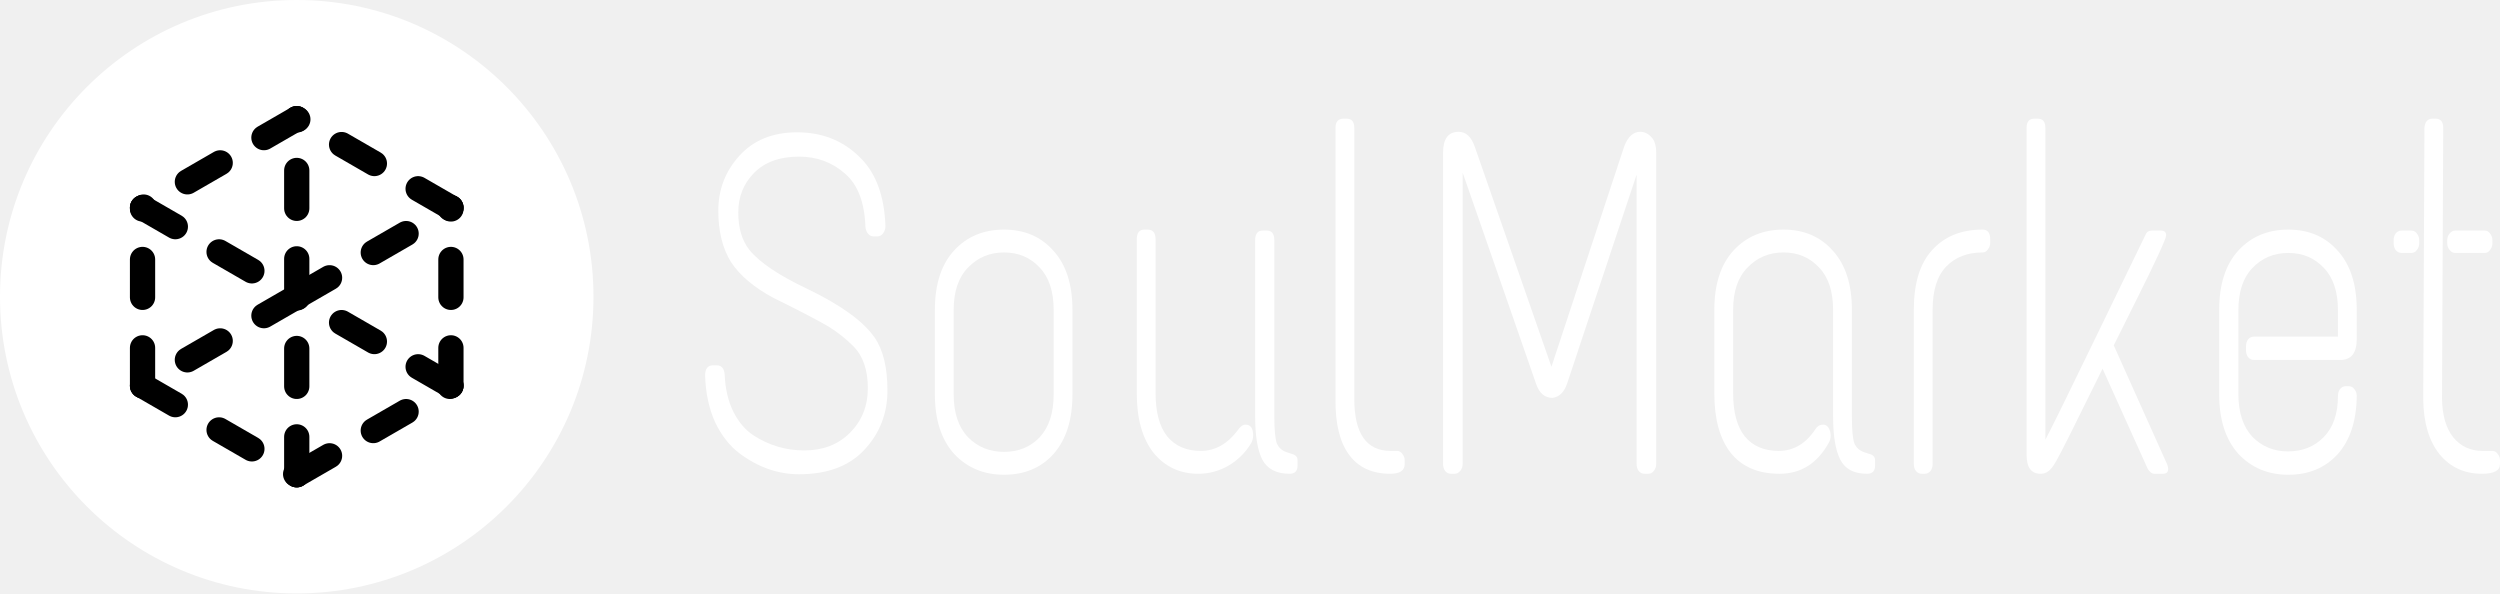
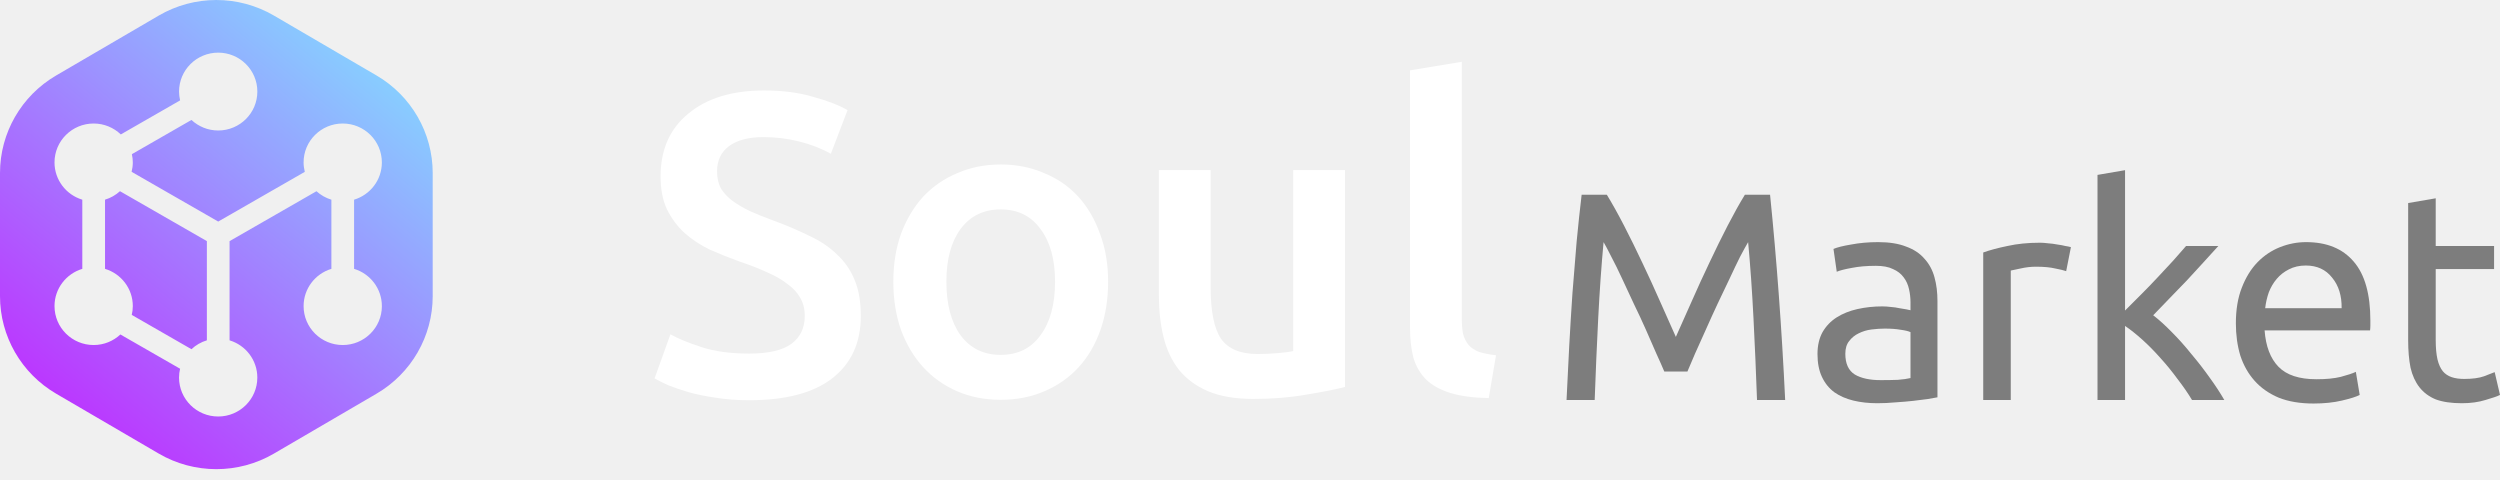
- <svg xmlns="http://www.w3.org/2000/svg" width="198" height="47" viewBox="0 0 198 47" fill="none">
-   <g clip-path="url(#clip0_1181_162)">
-     <path d="M23.502 47C36.481 47 47.003 36.479 47.003 23.5C47.003 10.521 36.481 0 23.502 0C10.522 0 0 10.521 0 23.5C0 36.479 10.522 47 23.502 47Z" fill="white" />
-     <path d="M11.289 30.55L23.501 37.6" stroke="black" stroke-width="2" stroke-linecap="round" stroke-dasharray="3 4" />
-     <path d="M23.502 37.6L35.714 30.55" stroke="black" stroke-width="2" stroke-linecap="round" stroke-dasharray="3 4" />
-     <path d="M35.714 30.55L23.502 23.5" stroke="black" stroke-width="2" stroke-linecap="round" stroke-dasharray="3 4" />
-     <path d="M23.501 23.5L11.289 30.55" stroke="black" stroke-width="2" stroke-linecap="round" stroke-dasharray="3 4" />
-     <path d="M11.289 30.55V16.45" stroke="black" stroke-width="2" stroke-linecap="round" stroke-dasharray="3 4" />
-     <path d="M23.502 37.6V23.5" stroke="black" stroke-width="2" stroke-linecap="round" stroke-dasharray="3 4" />
-     <path d="M23.502 23.5V9.4" stroke="black" stroke-width="2" stroke-linecap="round" stroke-dasharray="3 4" />
-     <path d="M35.713 30.55V16.45" stroke="black" stroke-width="2" stroke-linecap="round" stroke-dasharray="3 4" />
-     <path d="M11.289 16.45L23.501 23.5" stroke="black" stroke-width="2" stroke-linecap="round" stroke-dasharray="3 4" />
-     <path d="M23.502 23.5L35.714 16.45" stroke="black" stroke-width="2" stroke-linecap="round" stroke-dasharray="3 4" />
-     <path d="M35.714 16.45L23.502 9.4" stroke="black" stroke-width="2" stroke-linecap="round" stroke-dasharray="3 4" />
-     <path d="M23.501 9.4L11.289 16.45" stroke="black" stroke-width="2" stroke-linecap="round" stroke-dasharray="3 4" />
-     <path d="M192.648 9.4H192.902C193.303 9.4 193.503 9.644 193.503 10.132L193.408 31.59C193.429 32.9 193.725 33.914 194.295 34.634C194.886 35.353 195.657 35.712 196.607 35.712H197.399C197.567 35.712 197.705 35.789 197.811 35.943C197.937 36.097 198 36.264 198 36.444V36.752C198 37.266 197.525 37.523 196.575 37.523C195.182 37.523 194.063 37.009 193.218 35.982C192.373 34.929 191.941 33.478 191.92 31.629L192.015 10.132C192.057 9.644 192.268 9.4 192.648 9.4ZM190.21 18.261H190.97C191.16 18.261 191.308 18.338 191.413 18.492C191.54 18.646 191.603 18.826 191.603 19.031V19.262C191.603 19.468 191.54 19.648 191.413 19.802C191.308 19.956 191.16 20.033 190.97 20.033H190.21C190.02 20.033 189.861 19.956 189.735 19.802C189.629 19.648 189.576 19.468 189.576 19.262V19.031C189.576 18.826 189.629 18.646 189.735 18.492C189.861 18.338 190.02 18.261 190.21 18.261ZM194.453 18.261H196.797C196.966 18.261 197.103 18.338 197.208 18.492C197.335 18.646 197.399 18.826 197.399 19.031V19.262C197.399 19.468 197.335 19.648 197.208 19.802C197.103 19.956 196.966 20.033 196.797 20.033H194.453C194.284 20.033 194.137 19.956 194.01 19.802C193.883 19.648 193.82 19.468 193.82 19.262V19.031C193.82 18.826 193.883 18.646 194.01 18.492C194.137 18.338 194.284 18.261 194.453 18.261Z" fill="white" />
-     <path d="M175.76 24.54C175.76 22.511 176.267 20.945 177.28 19.84C178.294 18.736 179.613 18.184 181.239 18.184C182.864 18.184 184.173 18.749 185.166 19.879C186.158 20.983 186.654 22.537 186.654 24.54V26.852C186.654 27.956 186.221 28.508 185.356 28.508H178.515C178.325 28.508 178.167 28.431 178.04 28.277C177.935 28.123 177.882 27.943 177.882 27.738V27.43C177.882 27.224 177.935 27.044 178.04 26.89C178.167 26.736 178.325 26.659 178.515 26.659H185.166V24.579C185.166 23.115 184.796 21.997 184.058 21.227C183.318 20.431 182.379 20.033 181.239 20.033C180.099 20.033 179.149 20.431 178.388 21.227C177.65 21.997 177.28 23.115 177.28 24.579V31.205C177.28 32.669 177.65 33.799 178.388 34.595C179.149 35.366 180.088 35.751 181.207 35.751C182.347 35.751 183.287 35.379 184.026 34.634C184.786 33.863 185.166 32.772 185.166 31.359C185.166 31.154 185.219 30.974 185.324 30.82C185.451 30.666 185.599 30.588 185.767 30.588H186.021C186.211 30.588 186.359 30.666 186.464 30.82C186.591 30.974 186.654 31.154 186.654 31.359C186.633 33.337 186.126 34.878 185.134 35.982C184.142 37.061 182.843 37.6 181.239 37.6C179.634 37.6 178.314 37.048 177.28 35.944C176.267 34.813 175.76 33.247 175.76 31.244V24.54Z" fill="white" />
-     <path d="M161.108 9.4H161.392C161.794 9.4 161.994 9.644 161.994 10.132V34.826C162.459 33.953 163.841 31.141 166.143 26.389C168.444 21.638 169.721 19.005 169.975 18.492C170.059 18.338 170.217 18.261 170.45 18.261H171.147C171.421 18.261 171.558 18.389 171.558 18.646C171.558 18.903 170.777 20.598 169.215 23.731L167.409 27.352L171.558 36.598C171.664 36.804 171.717 36.984 171.717 37.138C171.717 37.395 171.579 37.523 171.305 37.523H170.608C170.439 37.523 170.27 37.395 170.102 37.138L166.523 29.202C164.327 33.67 163.103 36.11 162.849 36.521C162.617 36.932 162.406 37.202 162.216 37.33C162.047 37.459 161.846 37.523 161.614 37.523C160.875 37.523 160.506 37.022 160.506 36.02V10.132C160.506 9.644 160.706 9.4 161.108 9.4Z" fill="white" />
-     <path d="M157.022 18.184C157.423 18.184 157.624 18.44 157.624 18.954V19.224C157.624 19.429 157.56 19.609 157.433 19.763C157.328 19.917 157.19 19.994 157.022 19.994C155.818 19.994 154.857 20.367 154.139 21.111C153.422 21.856 153.063 22.999 153.063 24.54V36.752C153.063 36.984 153 37.176 152.873 37.33C152.746 37.459 152.598 37.523 152.43 37.523H152.208C152.039 37.523 151.891 37.459 151.765 37.33C151.638 37.176 151.574 36.984 151.574 36.752V24.54C151.574 22.434 152.06 20.855 153.031 19.802C154.003 18.723 155.333 18.184 157.022 18.184Z" fill="white" />
-     <path d="M135.775 24.54C135.775 22.511 136.282 20.945 137.295 19.84C138.309 18.736 139.628 18.184 141.254 18.184C142.88 18.184 144.189 18.749 145.181 19.879C146.174 20.983 146.67 22.537 146.67 24.54V33.016C146.67 34.017 146.733 34.711 146.859 35.096C147.007 35.456 147.282 35.7 147.683 35.828L148.031 35.944C148.348 36.021 148.506 36.188 148.506 36.444V36.868C148.506 37.305 148.295 37.523 147.873 37.523C146.838 37.523 146.131 37.151 145.751 36.406C145.371 35.661 145.181 34.518 145.181 32.977V24.54C145.181 23.076 144.812 21.959 144.073 21.189C143.333 20.392 142.394 19.994 141.254 19.994C140.114 19.994 139.164 20.392 138.404 21.189C137.644 21.959 137.264 23.076 137.264 24.54V31.128C137.264 32.643 137.57 33.786 138.182 34.557C138.815 35.327 139.713 35.712 140.874 35.712C142.056 35.712 143.027 35.135 143.788 33.979C143.935 33.748 144.136 33.632 144.389 33.632C144.664 33.632 144.854 33.825 144.959 34.21C145.023 34.518 144.991 34.788 144.865 35.019C143.956 36.688 142.647 37.523 140.937 37.523C139.248 37.523 137.96 36.971 137.074 35.867C136.208 34.762 135.775 33.195 135.775 31.166V24.54Z" fill="white" />
-     <path d="M129.904 10.44C130.242 10.44 130.538 10.581 130.791 10.864C131.044 11.121 131.171 11.532 131.171 12.097V36.753C131.171 36.958 131.108 37.138 130.981 37.292C130.875 37.446 130.727 37.523 130.538 37.523H130.253C130.062 37.523 129.904 37.446 129.777 37.292C129.672 37.138 129.619 36.958 129.619 36.753V13.83L124.109 30.396C123.877 31.064 123.497 31.436 122.968 31.513C122.356 31.513 121.924 31.154 121.67 30.434L115.843 13.676V36.753C115.843 36.958 115.78 37.138 115.653 37.292C115.527 37.446 115.379 37.523 115.21 37.523H114.893C114.724 37.523 114.577 37.446 114.45 37.292C114.344 37.138 114.291 36.958 114.291 36.753V12.097C114.291 10.992 114.703 10.44 115.527 10.44C116.097 10.44 116.518 10.825 116.793 11.596L122.874 29.048L128.637 11.596C128.933 10.825 129.355 10.44 129.904 10.44Z" fill="white" />
-     <path d="M106.406 9.4H106.659C107.06 9.4 107.261 9.644 107.261 10.132V31.59C107.261 34.338 108.221 35.712 110.142 35.712H110.65C110.818 35.712 110.956 35.789 111.061 35.943C111.188 36.097 111.251 36.264 111.251 36.444V36.752C111.251 37.266 110.871 37.523 110.111 37.523C108.675 37.523 107.588 37.022 106.849 36.02C106.11 35.019 105.751 33.555 105.772 31.629V10.132C105.772 9.644 105.983 9.4 106.406 9.4Z" fill="white" />
-     <path d="M90.635 18.184H90.889C91.311 18.184 91.522 18.44 91.522 18.954V31.128C91.522 32.643 91.828 33.786 92.44 34.557C93.074 35.327 93.96 35.712 95.101 35.712C96.24 35.712 97.222 35.16 98.045 34.056C98.236 33.773 98.436 33.632 98.648 33.632C99.048 33.632 99.249 33.915 99.249 34.48C99.249 34.711 99.196 34.916 99.091 35.096C98.668 35.815 98.077 36.406 97.317 36.868C96.557 37.305 95.755 37.523 94.91 37.523C93.454 37.523 92.271 36.971 91.363 35.867C90.477 34.736 90.033 33.17 90.033 31.166V18.954C90.033 18.44 90.234 18.184 90.635 18.184ZM100.009 18.261H100.326C100.727 18.261 100.927 18.517 100.927 19.031V33.016C100.927 34.017 100.991 34.711 101.118 35.096C101.265 35.456 101.54 35.7 101.941 35.828L102.289 35.944C102.606 36.021 102.765 36.188 102.765 36.444V36.868C102.765 37.305 102.553 37.523 102.131 37.523C101.097 37.523 100.379 37.151 99.977 36.406C99.598 35.661 99.407 34.518 99.407 32.977V19.031C99.407 18.517 99.608 18.261 100.009 18.261Z" fill="white" />
-     <path d="M74.043 24.54C74.043 22.511 74.55 20.945 75.564 19.84C76.577 18.736 77.897 18.184 79.522 18.184C81.147 18.184 82.457 18.749 83.449 19.879C84.441 20.983 84.938 22.537 84.938 24.54V31.244C84.938 33.247 84.441 34.813 83.449 35.944C82.457 37.048 81.147 37.6 79.522 37.6C77.917 37.6 76.598 37.048 75.564 35.944C74.55 34.813 74.043 33.247 74.043 31.244V24.54ZM83.449 24.54C83.449 23.076 83.079 21.959 82.341 21.189C81.602 20.392 80.662 19.994 79.522 19.994C78.382 19.994 77.432 20.392 76.672 21.189C75.912 21.959 75.532 23.076 75.532 24.54V31.244C75.532 32.707 75.912 33.837 76.672 34.634C77.432 35.404 78.382 35.789 79.522 35.789C80.662 35.789 81.602 35.404 82.341 34.634C83.079 33.837 83.449 32.707 83.449 31.244V24.54Z" fill="white" />
-     <path d="M56.889 16.681C56.889 15.012 57.448 13.56 58.567 12.328C59.686 11.095 61.206 10.479 63.127 10.479C65.07 10.479 66.696 11.108 68.005 12.366C69.335 13.599 70.042 15.448 70.127 17.914C70.127 18.119 70.063 18.312 69.936 18.492C69.81 18.646 69.662 18.723 69.493 18.723H69.176C69.029 18.723 68.891 18.659 68.765 18.53C68.638 18.376 68.564 18.196 68.543 17.991C68.48 16.039 67.941 14.626 66.928 13.753C65.915 12.854 64.7 12.405 63.286 12.405C61.766 12.405 60.584 12.829 59.739 13.676C58.894 14.524 58.472 15.577 58.472 16.835C58.472 18.068 58.768 19.057 59.359 19.802C60.182 20.803 61.713 21.831 63.951 22.884C66.611 24.168 68.385 25.452 69.271 26.736C69.947 27.712 70.285 29.112 70.285 30.935C70.285 32.759 69.673 34.325 68.448 35.635C67.244 36.919 65.524 37.561 63.286 37.561C61.618 37.561 60.045 37.009 58.567 35.905C57.786 35.314 57.142 34.492 56.636 33.439C56.15 32.361 55.886 31.128 55.844 29.741C55.844 29.202 56.055 28.932 56.477 28.932H56.762C57.142 28.932 57.353 29.176 57.396 29.664C57.438 30.794 57.67 31.783 58.092 32.63C58.514 33.452 59.042 34.069 59.676 34.48C60.9 35.276 62.241 35.674 63.697 35.674C65.176 35.674 66.379 35.211 67.308 34.287C68.258 33.337 68.733 32.155 68.733 30.743C68.733 29.304 68.353 28.2 67.593 27.429C66.981 26.813 66.316 26.287 65.598 25.85C64.669 25.311 63.212 24.553 61.227 23.577C59.708 22.755 58.599 21.818 57.902 20.765C57.227 19.686 56.889 18.325 56.889 16.681Z" fill="white" />
+ <svg xmlns="http://www.w3.org/2000/svg" width="198" height="38" viewBox="0 0 198 38" fill="none">
+   <g clip-path="url(#clip0_143_153)">
+     <path d="M12.574 1.233C15.39 -0.41 18.88 -0.41 21.695 1.233L29.822 5.978C32.578 7.588 34.27 10.527 34.27 13.704V23.455C34.27 26.632 32.577 29.571 29.822 31.18L21.695 35.925C18.88 37.568 15.39 37.568 12.574 35.925L4.447 31.18C1.691 29.571 0 26.632 0 23.455V13.704C0 10.526 1.691 7.586 4.447 5.978L12.574 1.233ZM17.281 4.169C15.569 4.169 14.181 5.549 14.181 7.252C14.181 7.492 14.212 7.725 14.265 7.95L9.568 10.647C9.011 10.113 8.252 9.782 7.417 9.782C5.705 9.782 4.317 11.162 4.317 12.865C4.318 14.257 5.245 15.432 6.519 15.815V21.293C5.245 21.677 4.317 22.852 4.317 24.243C4.317 25.946 5.705 27.326 7.417 27.326C8.237 27.326 8.981 27.008 9.535 26.49L14.263 29.204C14.21 29.429 14.18 29.663 14.18 29.904C14.18 31.607 15.568 32.987 17.28 32.987C18.992 32.987 20.38 31.607 20.38 29.904C20.38 28.515 19.454 27.339 18.182 26.955V19.097L25.064 15.145C25.399 15.448 25.801 15.681 26.246 15.815V21.293C24.972 21.677 24.045 22.852 24.045 24.243C24.045 25.946 25.433 27.326 27.145 27.326C28.858 27.326 30.245 25.946 30.245 24.243H30.244C30.244 22.851 29.317 21.677 28.043 21.293V15.815C29.317 15.432 30.244 14.256 30.244 12.865C30.244 11.162 28.856 9.782 27.144 9.782C25.431 9.782 24.044 11.162 24.044 12.865C24.044 13.122 24.08 13.372 24.14 13.61L17.282 17.547L10.423 13.608C10.482 13.37 10.518 13.122 10.518 12.865C10.518 12.64 10.491 12.42 10.445 12.209L15.163 9.5C15.718 10.016 16.461 10.335 17.281 10.335C18.994 10.335 20.382 8.955 20.382 7.252C20.382 5.549 18.994 4.169 17.281 4.169ZM16.384 19.096V26.953C15.922 27.091 15.506 27.336 15.163 27.656L10.435 24.941C10.488 24.716 10.519 24.483 10.519 24.243C10.519 22.851 9.592 21.677 8.318 21.293V15.813C8.765 15.68 9.166 15.447 9.502 15.143L16.384 19.096Z" fill="url(#paint0_linear_143_153)" />
  </g>
+   <path d="M192.909 19.481H197.531V21.311H192.909V26.94C192.909 27.55 192.956 28.058 193.049 28.464C193.143 28.855 193.284 29.168 193.472 29.403C193.659 29.622 193.894 29.778 194.176 29.872C194.457 29.966 194.786 30.012 195.161 30.012C195.818 30.012 196.342 29.942 196.733 29.801C197.14 29.645 197.421 29.536 197.578 29.473L198 31.279C197.781 31.389 197.398 31.521 196.85 31.678C196.303 31.85 195.677 31.936 194.973 31.936C194.144 31.936 193.456 31.834 192.909 31.631C192.377 31.412 191.947 31.091 191.618 30.669C191.29 30.247 191.055 29.731 190.914 29.121C190.789 28.496 190.727 27.776 190.727 26.963V16.08L192.909 15.705V19.481Z" fill="#7D7D7D" />
+   <path d="M177.081 25.603C177.081 24.524 177.237 23.586 177.55 22.788C177.863 21.975 178.277 21.303 178.793 20.771C179.31 20.24 179.904 19.841 180.576 19.575C181.249 19.309 181.937 19.176 182.641 19.176C184.284 19.176 185.543 19.692 186.419 20.724C187.295 21.741 187.733 23.297 187.733 25.392C187.733 25.486 187.733 25.611 187.733 25.767C187.733 25.908 187.725 26.041 187.709 26.166H179.356C179.45 27.433 179.818 28.394 180.459 29.051C181.1 29.708 182.102 30.036 183.462 30.036C184.229 30.036 184.87 29.974 185.386 29.848C185.918 29.708 186.317 29.575 186.583 29.45L186.888 31.279C186.622 31.42 186.153 31.568 185.48 31.725C184.823 31.881 184.072 31.959 183.228 31.959C182.164 31.959 181.241 31.803 180.459 31.49C179.693 31.162 179.059 30.716 178.559 30.153C178.058 29.59 177.683 28.926 177.433 28.16C177.198 27.378 177.081 26.526 177.081 25.603ZM185.457 24.407C185.472 23.422 185.222 22.616 184.706 21.991C184.205 21.35 183.509 21.029 182.618 21.029C182.117 21.029 181.671 21.131 181.28 21.334C180.905 21.522 180.584 21.772 180.318 22.085C180.052 22.398 179.841 22.757 179.685 23.164C179.544 23.57 179.45 23.985 179.403 24.407H185.457Z" fill="#7D7D7D" />
+   <path d="M170.533 24.97C171.002 25.329 171.494 25.775 172.011 26.307C172.542 26.838 173.059 27.417 173.559 28.042C174.075 28.652 174.56 29.278 175.014 29.919C175.467 30.544 175.851 31.131 176.164 31.678H173.606C173.278 31.131 172.894 30.576 172.456 30.012C172.034 29.434 171.588 28.887 171.119 28.371C170.65 27.839 170.173 27.354 169.688 26.916C169.203 26.479 168.742 26.111 168.304 25.814V31.678H166.122V13.852L168.304 13.477V24.594C168.679 24.219 169.093 23.805 169.547 23.351C170.001 22.898 170.447 22.437 170.884 21.968C171.322 21.498 171.737 21.053 172.128 20.631C172.519 20.193 172.855 19.81 173.137 19.481H175.694C175.335 19.872 174.943 20.302 174.521 20.771C174.099 21.24 173.661 21.717 173.207 22.202C172.754 22.671 172.292 23.148 171.823 23.633C171.369 24.102 170.939 24.547 170.533 24.97Z" fill="#7D7D7D" />
+   <path d="M161.576 19.223C161.764 19.223 161.975 19.239 162.21 19.27C162.46 19.286 162.702 19.317 162.937 19.364C163.172 19.395 163.383 19.434 163.57 19.481C163.774 19.512 163.922 19.544 164.016 19.575L163.641 21.475C163.469 21.412 163.179 21.342 162.773 21.264C162.382 21.17 161.873 21.123 161.248 21.123C160.841 21.123 160.434 21.17 160.028 21.264C159.637 21.342 159.378 21.397 159.253 21.428V31.678H157.071V19.997C157.587 19.81 158.229 19.638 158.995 19.481C159.762 19.309 160.622 19.223 161.576 19.223Z" fill="#7D7D7D" />
+   <path d="M148.942 30.106C149.459 30.106 149.912 30.099 150.303 30.083C150.71 30.052 151.046 30.005 151.312 29.942V26.307C151.156 26.229 150.898 26.166 150.538 26.119C150.194 26.056 149.771 26.025 149.271 26.025C148.942 26.025 148.59 26.049 148.215 26.096C147.855 26.142 147.519 26.244 147.206 26.401C146.909 26.541 146.659 26.744 146.455 27.01C146.252 27.261 146.15 27.597 146.15 28.019C146.15 28.801 146.401 29.348 146.901 29.661C147.402 29.958 148.082 30.106 148.942 30.106ZM148.755 19.176C149.631 19.176 150.366 19.294 150.96 19.528C151.57 19.747 152.055 20.068 152.415 20.49C152.79 20.896 153.056 21.389 153.213 21.968C153.369 22.53 153.447 23.156 153.447 23.844V31.467C153.259 31.498 152.994 31.545 152.649 31.608C152.321 31.654 151.946 31.701 151.523 31.748C151.101 31.795 150.639 31.834 150.139 31.866C149.654 31.912 149.169 31.936 148.684 31.936C147.996 31.936 147.363 31.866 146.784 31.725C146.205 31.584 145.705 31.365 145.282 31.068C144.86 30.755 144.531 30.349 144.297 29.848C144.062 29.348 143.945 28.746 143.945 28.042C143.945 27.37 144.078 26.791 144.344 26.307C144.625 25.822 145.001 25.431 145.47 25.134C145.939 24.837 146.487 24.618 147.112 24.477C147.738 24.337 148.395 24.266 149.083 24.266C149.302 24.266 149.529 24.282 149.764 24.313C149.998 24.329 150.217 24.36 150.42 24.407C150.639 24.438 150.827 24.469 150.984 24.501C151.14 24.532 151.249 24.555 151.312 24.571V23.961C151.312 23.602 151.273 23.25 151.195 22.906C151.117 22.546 150.976 22.233 150.772 21.968C150.569 21.686 150.288 21.467 149.928 21.311C149.584 21.139 149.13 21.053 148.567 21.053C147.847 21.053 147.214 21.108 146.666 21.217C146.135 21.311 145.736 21.412 145.47 21.522L145.212 19.716C145.493 19.591 145.963 19.474 146.62 19.364C147.277 19.239 147.988 19.176 148.755 19.176Z" fill="#7D7D7D" />
+   <path d="M131.812 29.426C131.656 29.051 131.445 28.574 131.179 27.995C130.929 27.417 130.655 26.791 130.358 26.119C130.061 25.447 129.74 24.759 129.396 24.055C129.067 23.336 128.755 22.663 128.457 22.038C128.16 21.397 127.879 20.826 127.613 20.326C127.362 19.825 127.159 19.442 127.003 19.176C126.831 21.021 126.69 23.023 126.58 25.181C126.471 27.323 126.377 29.489 126.299 31.678H124.07C124.132 30.271 124.203 28.855 124.281 27.433C124.359 25.994 124.445 24.587 124.539 23.211C124.649 21.819 124.758 20.466 124.868 19.153C124.993 17.839 125.126 16.596 125.266 15.424H127.261C127.683 16.112 128.137 16.925 128.622 17.863C129.106 18.801 129.591 19.786 130.076 20.818C130.561 21.835 131.03 22.859 131.484 23.891C131.938 24.907 132.352 25.838 132.727 26.682C133.103 25.838 133.517 24.907 133.971 23.891C134.425 22.859 134.894 21.835 135.379 20.818C135.864 19.786 136.349 18.801 136.833 17.863C137.318 16.925 137.772 16.112 138.194 15.424H140.189C140.72 20.662 141.119 26.08 141.385 31.678H139.156C139.078 29.489 138.984 27.323 138.875 25.181C138.765 23.023 138.624 21.021 138.452 19.176C138.296 19.442 138.085 19.825 137.819 20.326C137.569 20.826 137.295 21.397 136.998 22.038C136.7 22.663 136.38 23.336 136.036 24.055C135.707 24.759 135.394 25.447 135.097 26.119C134.8 26.791 134.518 27.417 134.253 27.995C134.002 28.574 133.799 29.051 133.643 29.426H131.812Z" fill="#7D7D7D" />
+   <path d="M117.908 31.528C116.688 31.506 115.672 31.37 114.858 31.121C114.068 30.873 113.435 30.523 112.961 30.071C112.487 29.597 112.148 29.021 111.944 28.343C111.764 27.643 111.673 26.852 111.673 25.971V5.572L115.773 4.895V25.192C115.773 25.689 115.807 26.107 115.875 26.445C115.965 26.784 116.112 27.078 116.316 27.326C116.519 27.552 116.79 27.733 117.129 27.869C117.49 27.982 117.942 28.072 118.484 28.14L117.908 31.528Z" fill="white" />
+   <path d="M106.523 30.647C105.732 30.85 104.705 31.054 103.439 31.257C102.174 31.483 100.785 31.596 99.272 31.596C97.849 31.596 96.651 31.392 95.68 30.986C94.731 30.579 93.963 30.015 93.376 29.292C92.811 28.569 92.404 27.71 92.156 26.716C91.907 25.7 91.783 24.593 91.783 23.396V13.467H95.883V22.752C95.883 24.649 96.154 26.005 96.697 26.818C97.261 27.631 98.233 28.038 99.611 28.038C100.108 28.038 100.627 28.015 101.169 27.97C101.734 27.925 102.152 27.869 102.423 27.801V13.467H106.523V30.647Z" fill="white" />
+   <path d="M87.763 22.311C87.763 23.712 87.559 24.988 87.153 26.14C86.746 27.293 86.17 28.275 85.424 29.088C84.679 29.902 83.775 30.534 82.714 30.986C81.675 31.438 80.522 31.664 79.257 31.664C77.992 31.664 76.84 31.438 75.801 30.986C74.762 30.534 73.87 29.902 73.124 29.088C72.379 28.275 71.792 27.293 71.362 26.14C70.956 24.988 70.752 23.712 70.752 22.311C70.752 20.911 70.956 19.646 71.362 18.516C71.792 17.364 72.379 16.382 73.124 15.568C73.892 14.755 74.796 14.134 75.835 13.705C76.874 13.253 78.015 13.027 79.257 13.027C80.5 13.027 81.641 13.253 82.68 13.705C83.742 14.134 84.645 14.755 85.391 15.568C86.136 16.382 86.712 17.364 87.119 18.516C87.548 19.646 87.763 20.911 87.763 22.311ZM83.561 22.311C83.561 20.549 83.177 19.16 82.409 18.144C81.663 17.105 80.613 16.585 79.257 16.585C77.902 16.585 76.84 17.105 76.072 18.144C75.327 19.16 74.954 20.549 74.954 22.311C74.954 24.096 75.327 25.508 76.072 26.547C76.84 27.586 77.902 28.106 79.257 28.106C80.613 28.106 81.663 27.586 82.409 26.547C83.177 25.508 83.561 24.096 83.561 22.311Z" fill="white" />
+   <path d="M59.332 28.004C60.868 28.004 61.986 27.744 62.686 27.225C63.387 26.705 63.737 25.971 63.737 25.022C63.737 24.457 63.612 23.972 63.364 23.565C63.138 23.159 62.799 22.797 62.347 22.481C61.918 22.142 61.387 21.837 60.755 21.566C60.122 21.272 59.4 20.99 58.586 20.719C57.773 20.425 56.982 20.109 56.214 19.77C55.469 19.409 54.803 18.968 54.215 18.449C53.65 17.929 53.187 17.308 52.826 16.585C52.487 15.862 52.318 14.992 52.318 13.976C52.318 11.852 53.052 10.192 54.52 8.995C55.989 7.775 57.988 7.165 60.518 7.165C61.986 7.165 63.285 7.334 64.414 7.673C65.567 7.99 66.47 8.34 67.125 8.724L65.804 12.18C65.036 11.751 64.189 11.423 63.262 11.197C62.359 10.971 61.421 10.858 60.45 10.858C59.298 10.858 58.394 11.096 57.739 11.57C57.107 12.044 56.79 12.711 56.79 13.569C56.79 14.089 56.892 14.541 57.095 14.925C57.321 15.286 57.626 15.614 58.01 15.907C58.417 16.201 58.88 16.472 59.4 16.721C59.942 16.969 60.529 17.206 61.161 17.432C62.268 17.839 63.251 18.257 64.109 18.686C64.99 19.092 65.725 19.589 66.312 20.177C66.922 20.741 67.385 21.419 67.701 22.21C68.017 22.978 68.176 23.915 68.176 25.022C68.176 27.146 67.419 28.795 65.905 29.969C64.414 31.121 62.223 31.698 59.332 31.698C58.36 31.698 57.468 31.63 56.655 31.494C55.864 31.381 55.153 31.234 54.52 31.054C53.91 30.873 53.379 30.692 52.928 30.512C52.476 30.308 52.114 30.128 51.843 29.969L53.097 26.479C53.707 26.818 54.531 27.157 55.571 27.496C56.61 27.835 57.863 28.004 59.332 28.004Z" fill="white" />
  <defs>
-     <clipPath id="clip0_1181_162">
-       <rect width="198" height="47" fill="white" />
+     <linearGradient id="paint0_linear_143_153" x1="32.772" y1="0.001" x2="1.701" y2="37.327" gradientUnits="userSpaceOnUse">
+       <stop offset="0.1" stop-color="#86D3FF" />
+       <stop offset="1" stop-color="#C41DFF" />
+     </linearGradient>
+     <clipPath id="clip0_143_153">
+       <rect width="34.27" height="37.157" fill="white" />
    </clipPath>
  </defs>
</svg>
